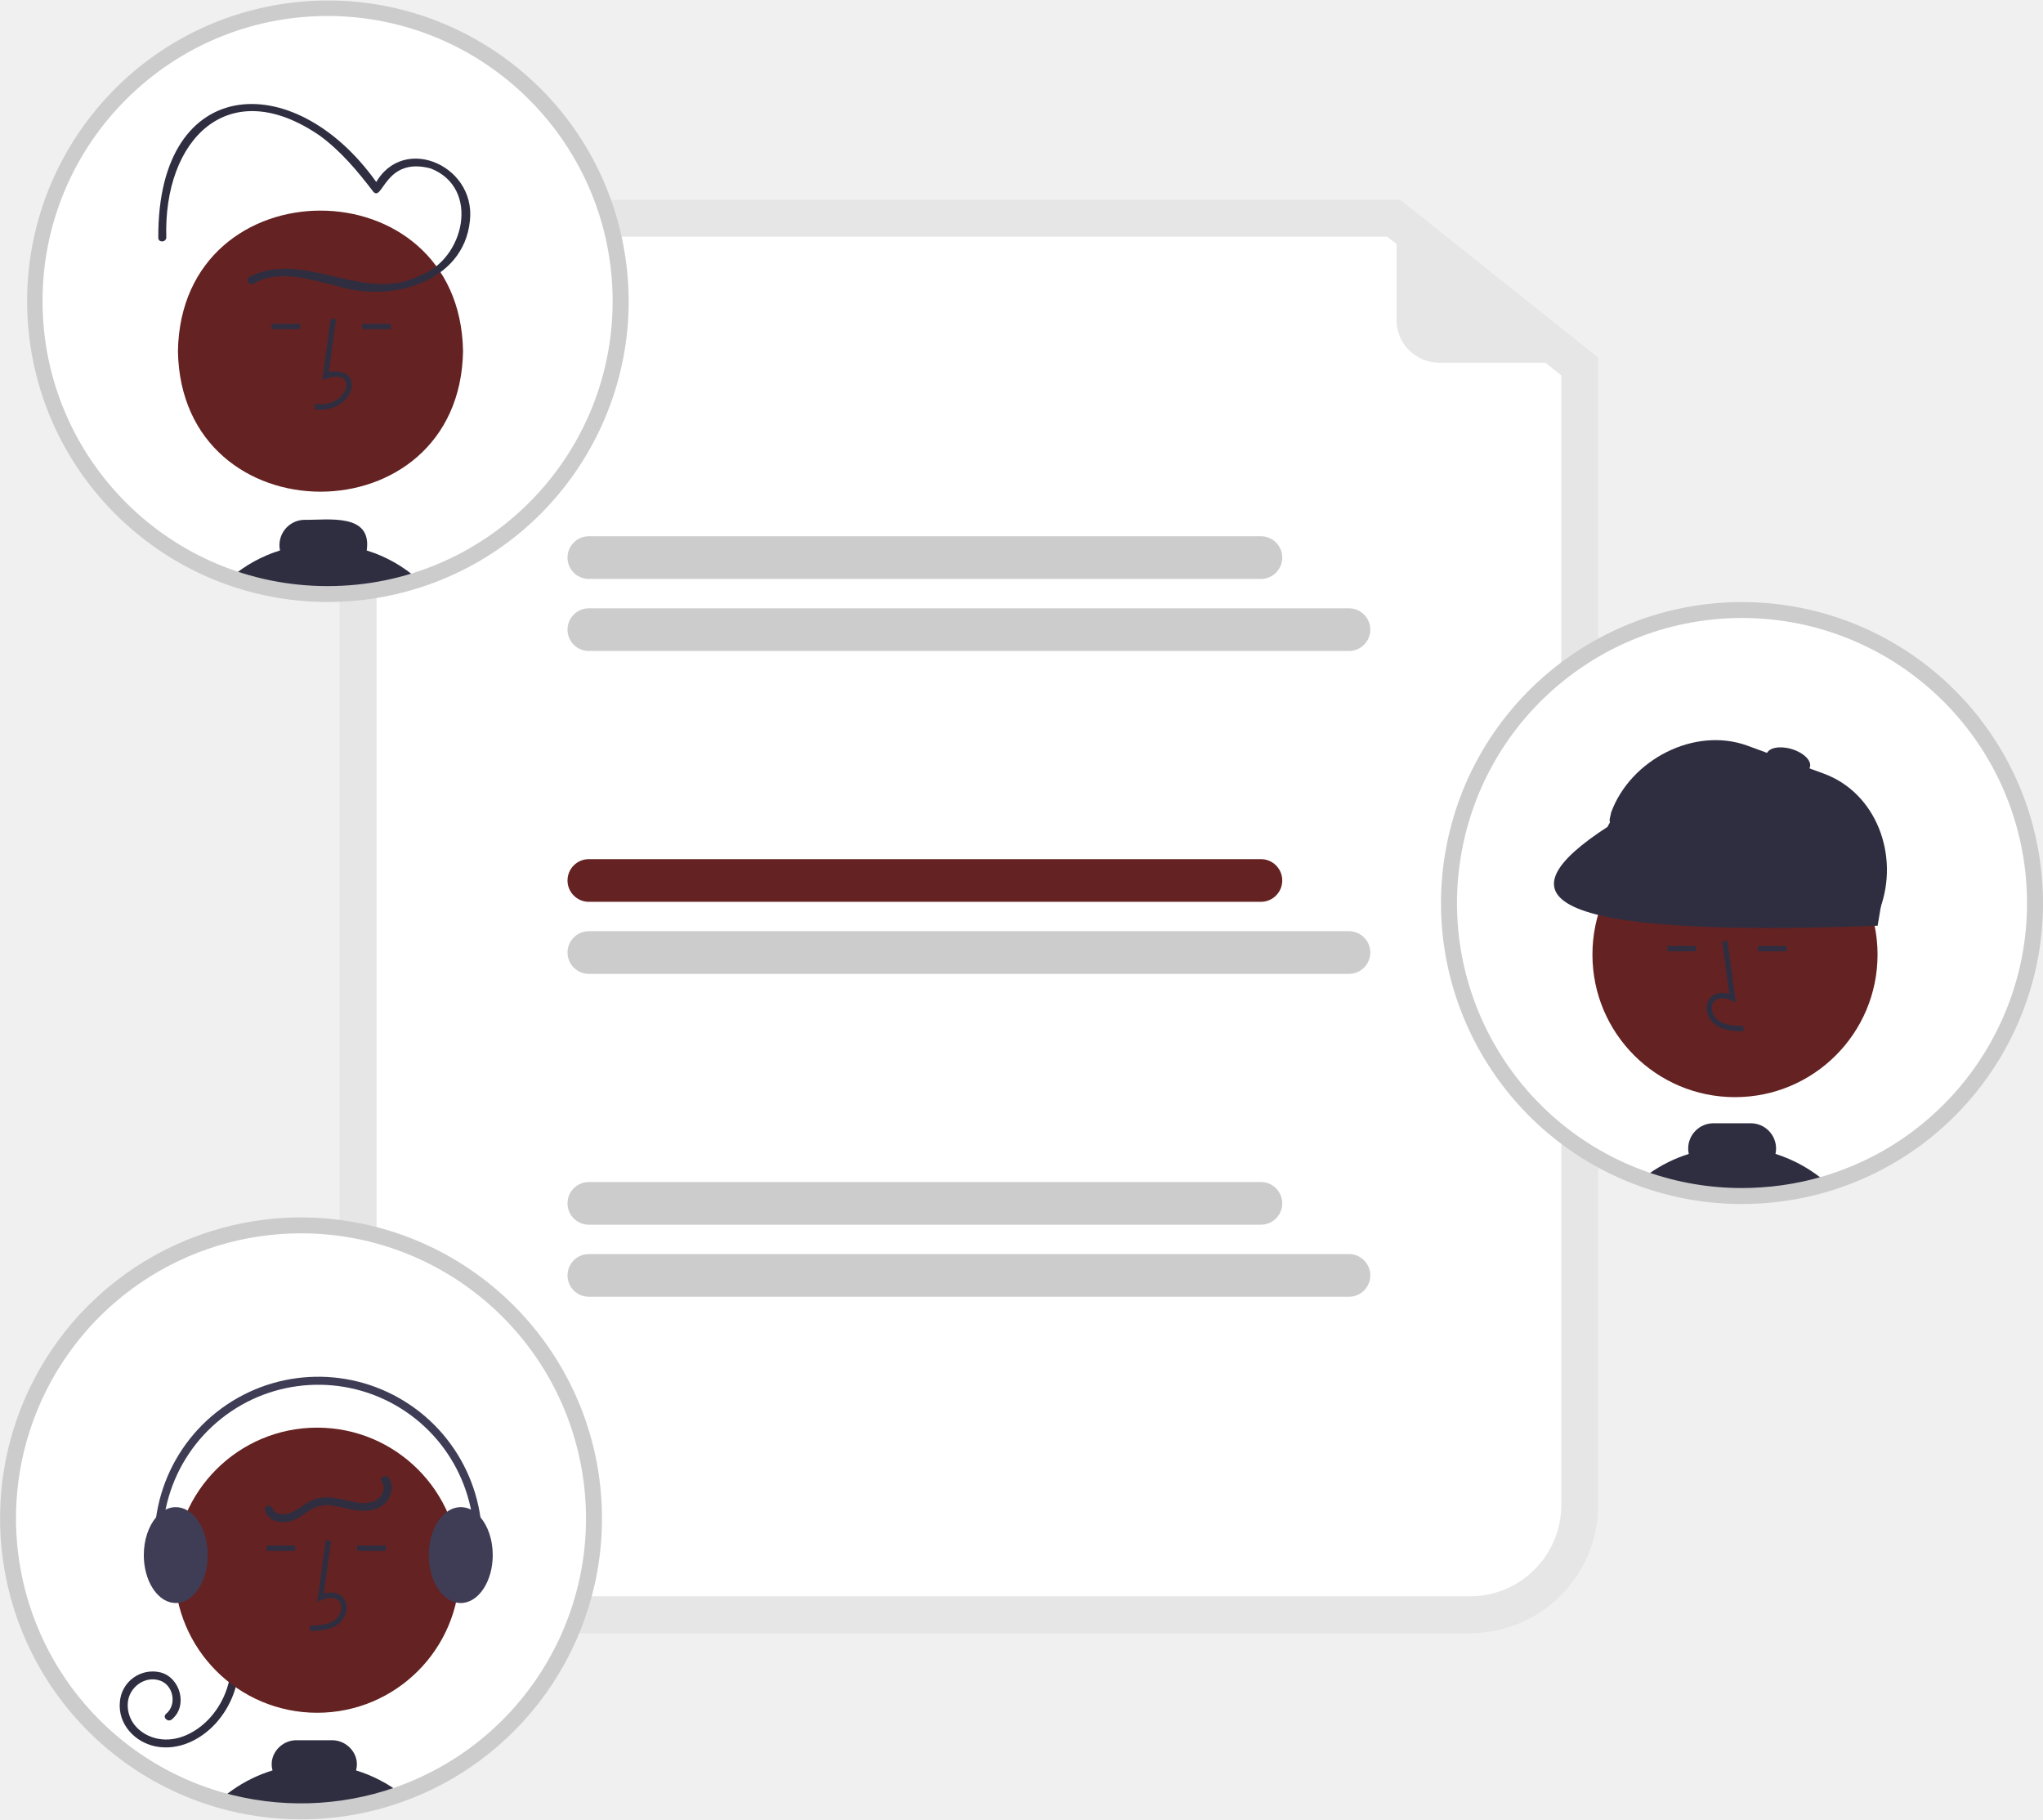
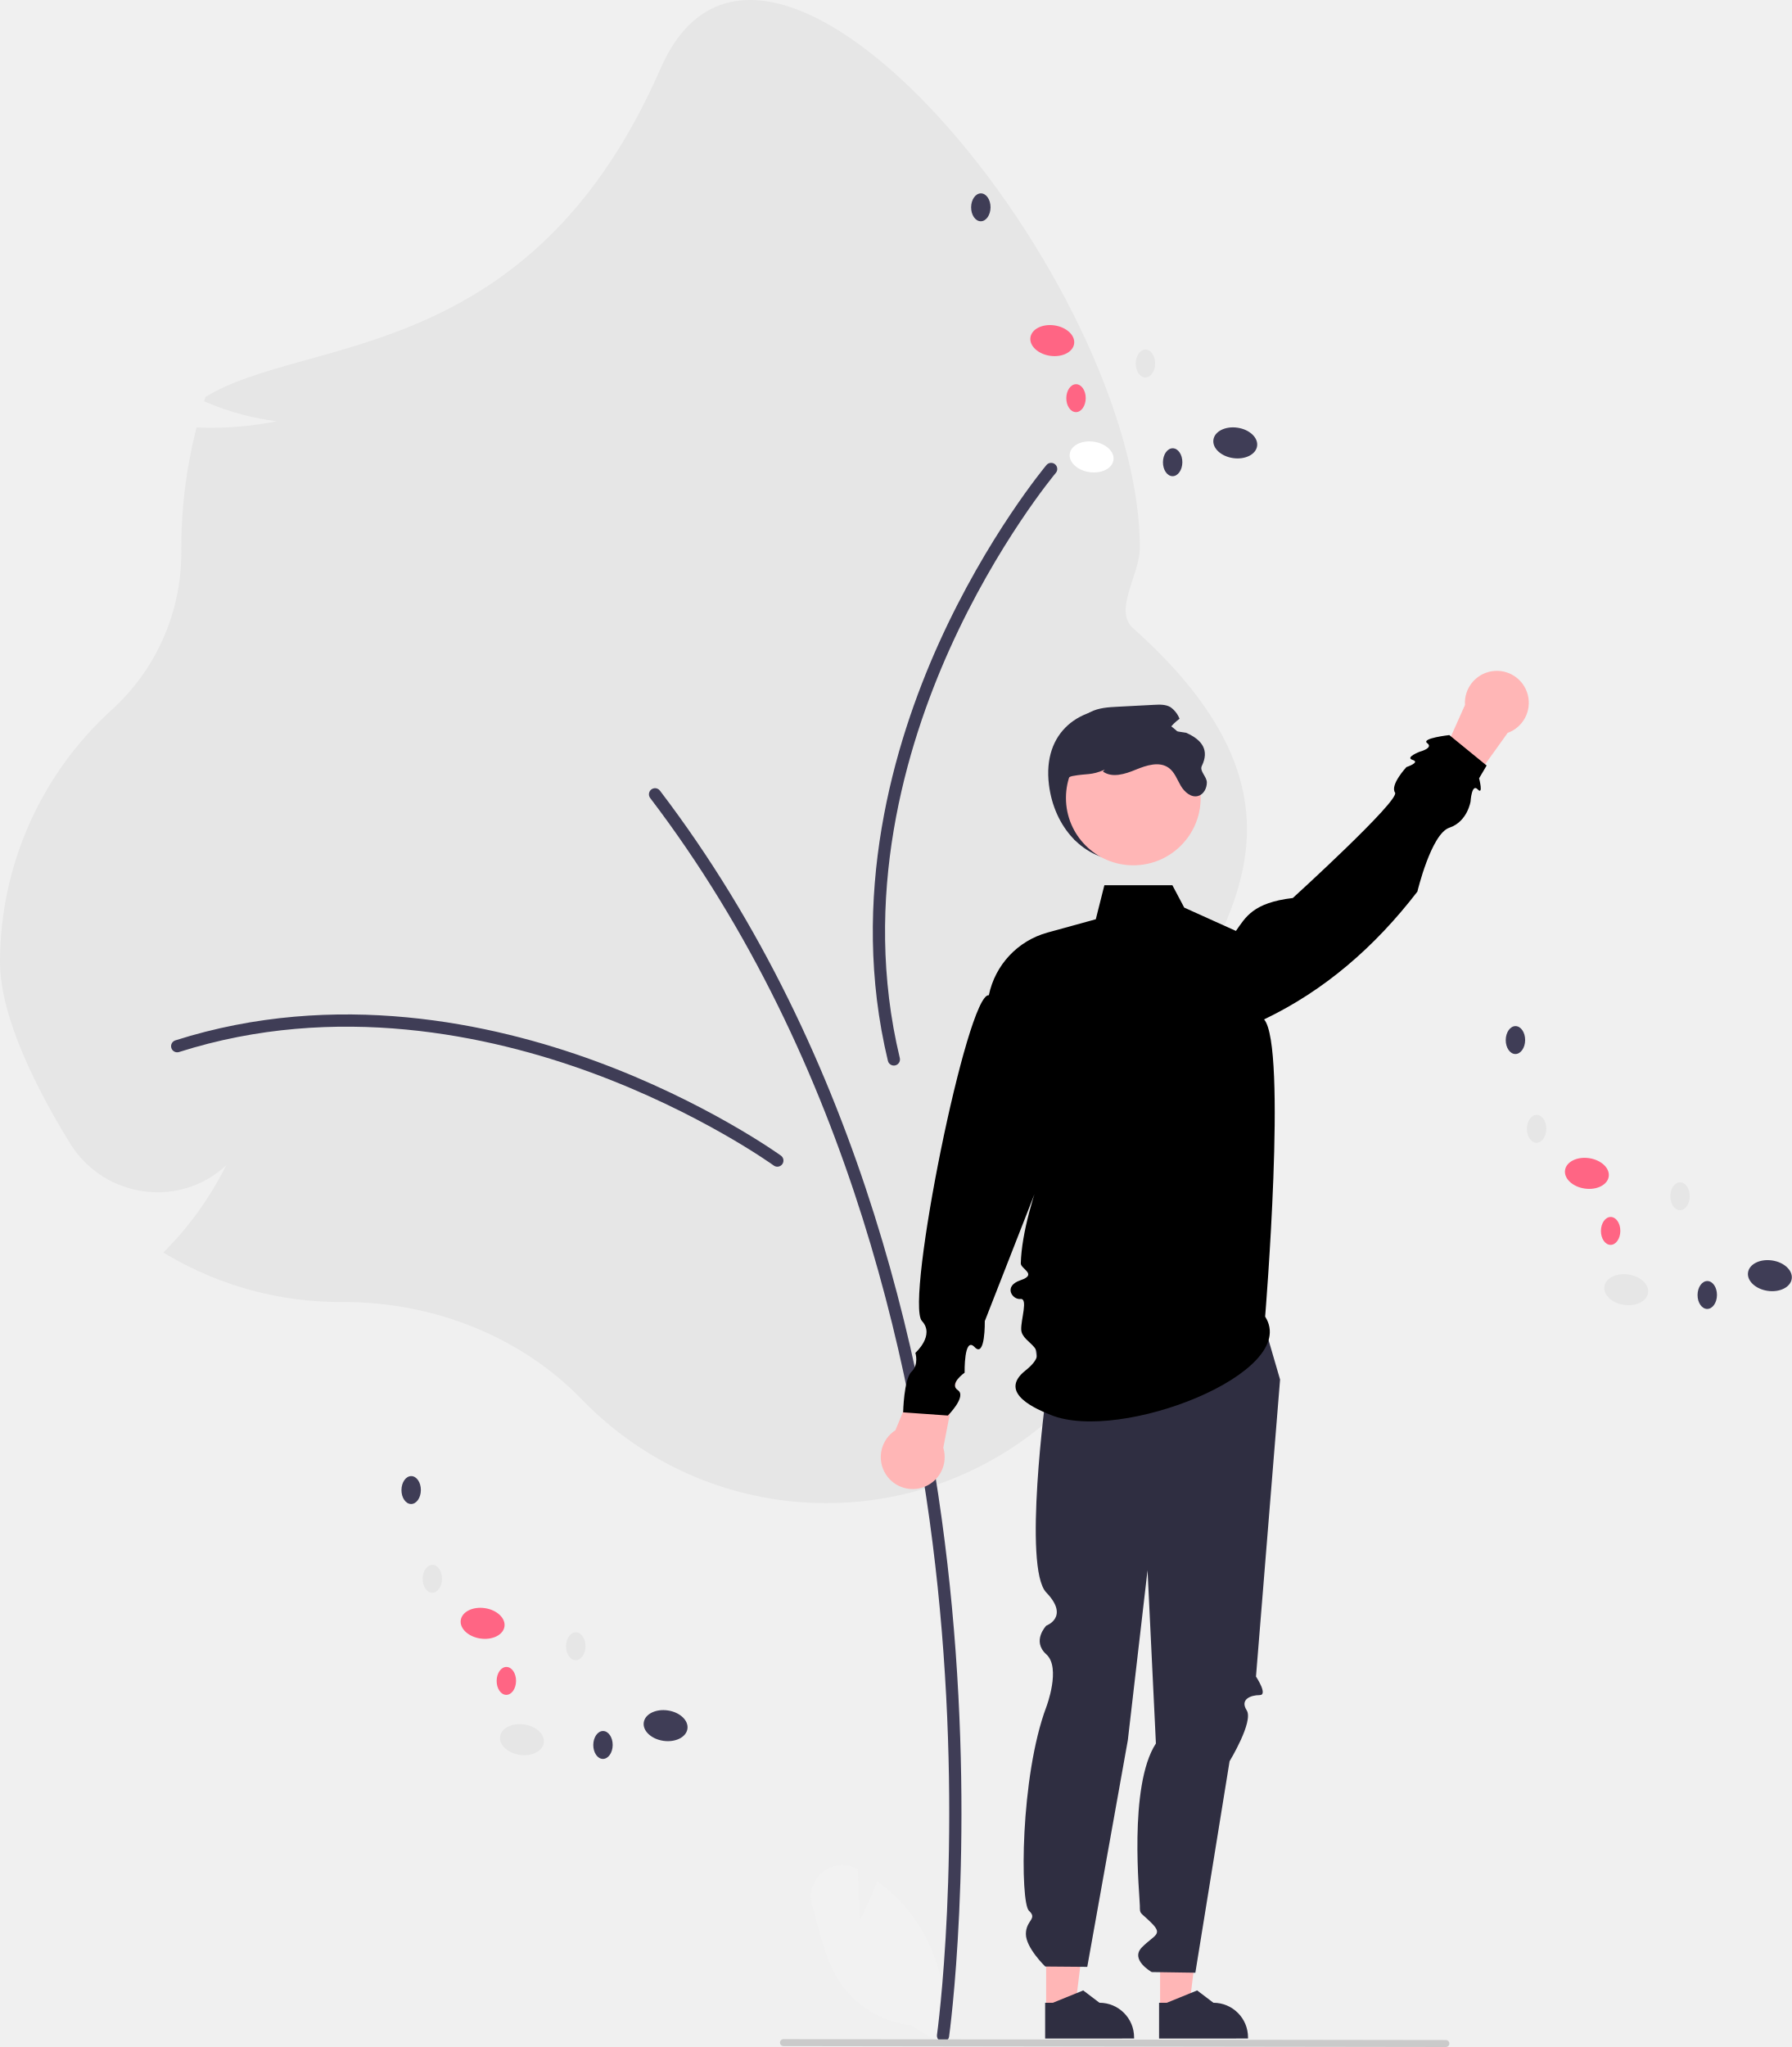
- <svg xmlns="http://www.w3.org/2000/svg" data-name="Layer 1" width="767" height="683" viewBox="0 0 767 683">
-   <path d="M768.383,721.626H392.132A48.18,48.18,0,0,1,344.007,673.501V231.625A48.18,48.18,0,0,1,392.132,183.5h350.04l74.336,59.251V673.501A48.18,48.18,0,0,1,768.383,721.626Z" transform="translate(-216.5 -108.5)" fill="#e6e6e6" />
-   <path d="M392.132,197.354a34.31,34.31,0,0,0-34.271,34.271V673.501a34.31,34.31,0,0,0,34.271,34.271H768.383a34.31,34.31,0,0,0,34.271-34.271V249.425l-65.328-52.071Z" transform="translate(-216.5 -108.5)" fill="#fff" />
-   <path d="M689.879,325.84H437.577a8.014,8.014,0,1,1,0-16.028H689.879a8.014,8.014,0,0,1,0,16.028Z" transform="translate(-216.5 -108.5)" fill="#ccc" />
-   <path d="M722.937,352.887H437.577a8.014,8.014,0,1,1,0-16.028H722.937a8.014,8.014,0,1,1,0,16.028Z" transform="translate(-216.5 -108.5)" fill="#ccc" />
-   <path d="M689.879,447.053H437.577a8.014,8.014,0,1,1,0-16.028H689.879a8.014,8.014,0,0,1,0,16.028Z" transform="translate(-216.5 -108.5)" fill="#642222" />
-   <path d="M722.937,474.101H437.577a8.014,8.014,0,1,1,0-16.028H722.937a8.014,8.014,0,1,1,0,16.028Z" transform="translate(-216.5 -108.5)" fill="#ccc" />
-   <path d="M689.879,568.267H437.577a8.014,8.014,0,1,1,0-16.028H689.879a8.014,8.014,0,0,1,0,16.028Z" transform="translate(-216.5 -108.5)" fill="#ccc" />
-   <path d="M722.937,595.314H437.577a8.014,8.014,0,1,1,0-16.028H722.937a8.014,8.014,0,1,1,0,16.028Z" transform="translate(-216.5 -108.5)" fill="#ccc" />
-   <path d="M815.061,244.657H756.831a16.028,16.028,0,0,1-16.028-16.028V185.621a1.002,1.002,0,0,1,1.624-.785l73.256,58.034A1.002,1.002,0,0,1,815.061,244.657Z" transform="translate(-216.5 -108.5)" fill="#e6e6e6" />
-   <path d="M449.5,221.5a110,110,0,1,1-110-110A110.035,110.035,0,0,1,449.5,221.5Z" transform="translate(-216.5 -108.5)" fill="#fff" />
-   <path d="M390.34,240.322c-1.201,70.351-105.847,70.34-107.038-.002C284.503,169.971,389.149,169.982,390.34,240.322Z" transform="translate(-216.5 -108.5)" fill="#642222" />
-   <path d="M334.696,262.158l-.056-2c13.784,1.84,16.753-15.243,2.852-8.856l3.173-23.19,1.981.271-2.699,19.727C354.585,245.93,349.171,264.157,334.696,262.158Z" transform="translate(-216.5 -108.5)" fill="#2f2e41" />
-   <rect x="135.946" y="121.584" width="10.771" height="2" fill="#2f2e41" />
-   <rect x="101.946" y="121.584" width="10.771" height="2" fill="#2f2e41" />
-   <path d="M354.17,315.15c2.1-14.17-14.49-11.37-23.27-11.51a9.518,9.518,0,0,0-9.28,11.5,52.038,52.038,0,0,0-18.49,10.2,110.476,110.476,0,0,0,70.43.78A51.771,51.771,0,0,0,354.17,315.15Z" transform="translate(-216.5 -108.5)" fill="#2f2e41" />
-   <path d="M311.659,215.009c9.918-5.732,21.946-1.335,32.192,1.07,19.438,5.975,46.697-1.507,49.061-24.662,2.46-21.535-26.999-33.537-36.415-12.104l2.742-.358c-30.537-45.382-83.655-43.661-83.305,18.731-.113,1.927,2.887,1.921,2.999-.001-1.124-36.767,23.209-61.9,57.605-38.272,7.872,5.743,14.241,13.35,20.11,21.056,3.582,4.014,4.361-13.274,21.506-8.746,18.869,7.31,12.712,34.328-4.153,40.26-20.838,10.646-43.407-9.995-63.855.435a1.502,1.502,0,0,0,1.514,2.592Z" transform="translate(-216.5 -108.5)" fill="#2f2e41" />
-   <path d="M339.5,334.5a112.905,112.905,0,1,1,34.988-5.527A112.727,112.727,0,0,1,339.5,334.5Zm0-220a107.015,107.015,0,1,0,107,107A107.121,107.121,0,0,0,339.5,114.5Z" transform="translate(-216.5 -108.5)" fill="#ccc" />
-   <path d="M980.5,447.5a110.035,110.035,0,0,1-75.94,104.62c-.66.21-1.32.42-1.99.62-2.86.88-5.76,1.63-8.71,2.27a108.133,108.133,0,0,1-16.21,2.25q-3.554.24-7.15.24a109.808,109.808,0,0,1-36.37-6.16c-.34-.12-.68-.24-1.01-.36A110.011,110.011,0,1,1,980.5,447.5Z" transform="translate(-216.5 -108.5)" fill="#fff" />
-   <circle cx="651.365" cy="358.36" r="53.519" fill="#642222" />
-   <path d="M870.989,495.696l.056-2c-3.721-.104-7.001-.337-9.466-2.138a6.148,6.148,0,0,1-2.381-4.528,3.514,3.514,0,0,1,1.153-2.895c1.636-1.382,4.269-.935,6.188-.055l1.655.759-3.173-23.19-1.981.271,2.699,19.727c-2.607-.767-5.023-.437-6.678.961a5.471,5.471,0,0,0-1.86,4.492,8.133,8.133,0,0,0,3.2,6.073C863.566,495.488,867.682,495.603,870.989,495.696Z" transform="translate(-216.5 -108.5)" fill="#2f2e41" />
-   <rect x="625.968" y="355.122" width="10.771" height="2" fill="#2f2e41" />
-   <rect x="659.968" y="355.122" width="10.771" height="2" fill="#2f2e41" />
-   <path d="M883.07,541.68a9.789,9.789,0,0,0,.22-2,9.515,9.515,0,0,0-9.5-9.5h-14a9.508,9.508,0,0,0-9.5,9.5,9.239,9.239,0,0,0,.22,2.01,53.738,53.738,0,0,0-14.81,7.33c-.88.61-1.75,1.27-2.58,1.96.33.12.67.24,1.01.36A109.808,109.808,0,0,0,870.5,557.5q3.6,0,7.15-.24a108.133,108.133,0,0,0,16.21-2.25c2.95-.64,5.85-1.39,8.71-2.27A54.198,54.198,0,0,0,883.07,541.68Z" transform="translate(-216.5 -108.5)" fill="#2f2e41" />
-   <path d="M881.27,555.99a7.359,7.359,0,0,0-3.62,1.27,108.133,108.133,0,0,0,16.21-2.25Z" transform="translate(-216.5 -108.5)" fill="#2f2e41" />
-   <path d="M916.403,454.147,823.429,420.134a4,4,0,0,1-2.382-5.131l.315-1.487c7.261-19.848,31.328-32.34,51.176-25.079L901.148,398.904c19.848,7.261,28.475,30.764,21.214,50.612l-.828,2.248A4,4,0,0,1,916.403,454.147Z" transform="translate(-216.5 -108.5)" fill="#2f2e41" />
-   <path d="M921.411,456.034c-129.587,4.782-140.911-11.501-101.426-37.105l8.376-15.413,96,35Z" transform="translate(-216.5 -108.5)" fill="#2f2e41" />
-   <ellipse cx="887.862" cy="394.016" rx="4.5" ry="8.5" transform="translate(38.43569 1022.369) rotate(-73.26954)" fill="#2f2e41" />
-   <path d="M870.5,560.5a112.727,112.727,0,0,1-37.362-6.329l-1.044-.372a113,113,0,1,1,73.393,1.174c-.711.226-1.38.438-2.059.642-2.84.874-5.854,1.659-8.933,2.327a111.369,111.369,0,0,1-16.661,2.312C875.427,560.417,872.953,560.5,870.5,560.5Zm0-220a107.015,107.015,0,0,0-36.361,207.658l.991.353A106.714,106.714,0,0,0,870.5,554.5c2.319,0,4.656-.079,6.948-.233a105.486,105.486,0,0,0,15.778-2.189c2.912-.631,5.76-1.374,8.462-2.205.669-.2,1.304-.402,1.94-.605A107.015,107.015,0,0,0,870.5,340.5Z" transform="translate(-216.5 -108.5)" fill="#ccc" />
-   <path d="M219.5,678.5a109.667,109.667,0,0,0,32.34,77.91c.86.85,1.74,1.7,2.63,2.53a109.848,109.848,0,0,0,17.46,13.31c1.2.74,2.4,1.45,3.63,2.14a109.379,109.379,0,0,0,19.88,8.73c1.19.39,2.4.76,3.61,1.1A110.454,110.454,0,0,0,365.87,782.34c.42-.15.84-.3,1.25-.45A110.01,110.01,0,1,0,219.5,678.5Z" transform="translate(-216.5 -108.5)" fill="#fff" />
-   <path d="M306.27,732.416a34.087,34.087,0,0,1-8.804,23.076c-5.656,6.207-14.076,10.324-22.573,8.62-7.824-1.568-14.182-8.407-13.389-16.679a12.356,12.356,0,0,1,15.267-11.095c7.433,1.929,10.394,12.641,4.201,17.669-1.486,1.207-3.621-.904-2.121-2.121,4.094-3.324,2.829-10.595-2.112-12.419-5.754-2.123-11.85,2.443-12.264,8.326-.491,6.974,4.852,12.226,11.404,13.463,7.088,1.338,14.115-2.29,18.918-7.297a30.955,30.955,0,0,0,8.474-21.542,1.501,1.501,0,0,1,3,0Z" transform="translate(-216.5 -108.5)" fill="#2f2e41" />
-   <circle cx="119.064" cy="589.468" r="53.519" fill="#642222" />
-   <path d="M332.826,720.804l-.056-2c3.721-.104,7.001-.337,9.466-2.138a6.148,6.148,0,0,0,2.381-4.528,3.514,3.514,0,0,0-1.153-2.895c-1.636-1.382-4.269-.935-6.188-.055l-1.655.759,3.173-23.19,1.981.271-2.699,19.727c2.607-.767,5.023-.437,6.678.961a5.471,5.471,0,0,1,1.86,4.492,8.133,8.133,0,0,1-3.2,6.073C340.249,720.596,336.133,720.711,332.826,720.804Z" transform="translate(-216.5 -108.5)" fill="#2f2e41" />
-   <rect x="134.076" y="580.229" width="10.771" height="2" fill="#2f2e41" />
-   <rect x="100.076" y="580.229" width="10.771" height="2" fill="#2f2e41" />
-   <path d="M299.05,784.22A110.454,110.454,0,0,0,365.87,782.34c.42-.15.84-.3,1.25-.45a53.272,53.272,0,0,0-16.95-8.76,8.528,8.528,0,0,0-.02-4.7A9.459,9.459,0,0,0,341,761.79H327.96a9.426,9.426,0,0,0-9.13,6.63,8.563,8.563,0,0,0-.02,4.71,53.327,53.327,0,0,0-15.12,7.41q-1.395.975-2.7,2.04C300.33,783.11,299.68,783.66,299.05,784.22Z" transform="translate(-216.5 -108.5)" fill="#2f2e41" />
-   <path d="M377.49,692.29c0,9.02,4.44,16.5,10.21,17.8a8.254,8.254,0,0,0,1.79.2c6.61,0,12-8.07,12-18,0-5.76-1.81-10.89-4.62-14.18a11.579,11.579,0,0,0-3.53-2.87,8.367,8.367,0,0,0-3.85-.95,8.774,8.774,0,0,0-5.11,1.72C380.31,678.89,377.49,685.1,377.49,692.29Z" transform="translate(-216.5 -108.5)" fill="#3f3d56" />
-   <path d="M270.49,692.29c0,7.76,3.28,14.38,7.88,16.91a8.54,8.54,0,0,0,4.12,1.09,7.73,7.73,0,0,0,.96-.06c6.16-.73,11.04-8.49,11.04-17.94,0-7.57-3.13-14.06-7.55-16.71a8.575,8.575,0,0,0-4.45-1.29,8.367,8.367,0,0,0-3.85.95,11.644,11.644,0,0,0-3.54,2.88C272.3,681.41,270.49,686.54,270.49,692.29Z" transform="translate(-216.5 -108.5)" fill="#3f3d56" />
-   <path d="M279.119,707.474a1.501,1.501,0,0,0,1.422-1.98,58.499,58.499,0,1,1,112.687-6.575,1.5,1.5,0,0,0,2.936.619,61.501,61.501,0,1,0-118.466,6.915A1.501,1.501,0,0,0,279.119,707.474Z" transform="translate(-216.5 -108.5)" fill="#3f3d56" />
-   <path d="M362.449,663.292c2.119,2.893,1.074,6.791-1.158,9.285-2.905,3.245-7.539,3.45-11.562,2.848-4.514-.676-9.303-2.791-13.873-1.366-3.895,1.215-6.674,4.748-10.721,5.635-3.589.787-7.881-.255-9.139-4.08-.605-1.838,2.291-2.626,2.893-.798.814,2.475,4.329,2.425,6.341,1.74,3.227-1.099,5.714-3.771,8.885-5.048,3.739-1.505,7.796-.825,11.603.032,3.588.808,7.718,2.006,11.293.497,2.645-1.117,4.75-4.635,2.847-7.232-1.142-1.559,1.46-3.057,2.59-1.514Z" transform="translate(-216.5 -108.5)" fill="#2f2e41" />
-   <path d="M329.5,791.5a112.792,112.792,0,0,1-31.282-4.398c-1.195-.335-2.451-.718-3.712-1.131a112.697,112.697,0,0,1-20.418-8.967c-1.218-.683-2.44-1.404-3.733-2.201a113.095,113.095,0,0,1-17.934-13.672c-.909-.848-1.809-1.718-2.689-2.587a112.991,112.991,0,1,1,118.414,26.165c-.413.151-.84.303-1.267.456A112.739,112.739,0,0,1,329.5,791.5Zm0-220a107.005,107.005,0,0,0-75.542,182.786c.83.82,1.689,1.65,2.558,2.461a107.108,107.108,0,0,0,16.985,12.948c1.225.755,2.377,1.434,3.526,2.079a106.658,106.658,0,0,0,19.339,8.493c1.188.389,2.361.747,3.494,1.065a107.453,107.453,0,0,0,65.017-1.823l1.212-.437A107.014,107.014,0,0,0,329.5,571.5Z" transform="translate(-216.5 -108.5)" fill="#ccc" />
+ <svg xmlns="http://www.w3.org/2000/svg" data-name="Layer 1" width="613.353" height="700.561" viewBox="0 0 613.353 700.561">
+   <path d="M587.667,756.931l-.782-17.576q-.122-.065-.244-.129c-8.376-4.395-17.976,3.561-15.3,12.634,2.517,8.537,4.208,17.74,8.816,25.212a34.144,34.144,0,0,0,25.038,15.779l10.642,6.516a57.215,57.215,0,0,0-12.06-46.364,55.267,55.267,0,0,0-10.157-9.438C591.072,750.285,587.667,756.931,587.667,756.931Z" transform="translate(-293.3236 -99.71938)" fill="#f2f2f2" />
+   <path d="M492.391,578.564c-20.488-21.129-50.178-33.247-81.457-33.247l-1.207.003a116.315,116.315,0,0,1-58.635-15.835l-1.852-1.079,1.492-1.537a113.373,113.373,0,0,0,19.993-28.306,34.282,34.282,0,0,1-27.668,8.938,35.104,35.104,0,0,1-25.77-16.506c-10.932-17.738-23.964-42.907-23.964-62.08a116.669,116.669,0,0,1,38.063-86.091,72.651,72.651,0,0,0,24-54.171l-.006-1.453a164.774,164.774,0,0,1,4.891-39.873l.33-1.317,1.355.047a111.391,111.391,0,0,0,26.047-2.182,87.918,87.918,0,0,1-23.36-6.213l-1.458-.59.495-1.494C397.782,214.464,474.758,225.398,519.437,123.175,555.666,40.285,683.493,196.755,683.493,287.199c0,9.229-9.133,21.424-2.296,27.524,73.91,65.938,22.913,108.28,6.835,150.885-3.815,10.109,4.457,21.206,4.457,32.142,0,1.856-.047,3.771-.141,5.693l-.142,2.955-2.464-1.64a81.626,81.626,0,0,1-13.48-11.056,71.135,71.135,0,0,1-2.256,61.412c-7.746,14.619-15.239,25.085-22.272,31.105a116.29,116.29,0,0,1-159.343-7.656Z" transform="translate(-293.3236 -99.71938)" fill="#e6e6e6" />
+   <path d="M616.132,798.499a2.093,2.093,0,0,0,2.07-1.798c.089-.625,8.8-63.454.977-146.956-7.225-77.116-30.429-188.191-99.939-279.415a2.094,2.094,0,1,0-3.33,2.538c68.91,90.436,91.926,200.696,99.101,277.267,7.778,83.016-.865,145.355-.953,145.975a2.095,2.095,0,0,0,2.075,2.389Z" transform="translate(-293.3236 -99.71938)" fill="#3f3d56" />
+   <path d="M559.407,499.005a2.093,2.093,0,0,0,1.232-3.787c-.252-.183-25.681-18.506-63.697-32.425-35.143-12.866-88.582-24.53-143.597-7.02a2.093,2.093,0,1,0,1.27,3.989c53.888-17.15,106.359-5.679,140.888,6.963,37.473,13.72,62.427,31.7,62.675,31.88A2.085,2.085,0,0,0,559.407,499.005Z" transform="translate(-293.3236 -99.71938)" fill="#3f3d56" />
+   <path d="M655.22,260.373a2.093,2.093,0,0,0-3.688-1.502c-.201.238-20.307,24.282-36.928,61.196-15.363,34.125-30.845,86.585-17.343,142.719a2.093,2.093,0,1,0,4.07-.979c-13.224-54.983,1.996-106.491,17.091-140.021,16.383-36.388,36.113-59.982,36.311-60.216A2.085,2.085,0,0,0,655.22,260.373Z" transform="translate(-293.3236 -99.71938)" fill="#3f3d56" />
+   <path d="M652.386,368.317c1.766,14.25,11.641,26,26,26a26,26,0,0,0,26-26c0-14.359-11.702-24.672-26-26C663.216,340.908,650.119,350.021,652.386,368.317Z" transform="translate(-293.3236 -99.71938)" fill="#2f2e41" />
+   <polygon points="397.105 687.328 407.006 687.327 411.716 649.137 397.103 649.138 397.105 687.328" fill="#ffb6b6" />
+   <path d="M690.081,797.376l30.447-.001v-.385A11.851,11.851,0,0,0,708.677,785.139H708.676l-5.562-4.219-10.377,4.22-2.658 0Z" transform="translate(-293.3236 -99.71938)" fill="#2f2e41" />
+   <polygon points="358.105 687.328 368.006 687.327 372.716 649.137 358.103 649.138 358.105 687.328" fill="#ffb6b6" />
+   <path d="M651.081,797.376l30.447-.001v-.385A11.851,11.851,0,0,0,669.677,785.139H669.676l-5.562-4.219-10.377,4.22-2.658 0Z" transform="translate(-293.3236 -99.71938)" fill="#2f2e41" />
+   <path d="M724.501,547.856l7,24L723.254,673.501s4.246,6.355,1.246,6.355-6.847,1.409-4.423,5.205-5.86,17.421-5.86,17.421l-11.717,72.374-14.929-.22s-7.59-4.228-3.33-8.504,7.26-4.276,3.26-8.276-4-2.795-4-5.898-4.008-41.016,5.496-55.559l-2.864-59.295-6.745,58.161-13.888,77.591-14.382-.118s-6.643-6.403-6.63-11.142,4.104-5.133,1.058-7.936-3.046-45.866,5.954-69.803c0,0,5.091-13.374-.012-17.957s-.006-9.827-.006-9.827,8.082-2.921-.007-11.339-.044-67.949-.044-67.949-8.843-24.031.113-33.48S724.501,547.856,724.501,547.856Z" transform="translate(-293.3236 -99.71938)" fill="#2f2e41" />
+   <path d="M599.826,589.206l12.489-30.182,9.84,5.467-5.943,30.703a10.935,10.935,0,1,1-16.387-5.987Z" transform="translate(-293.3236 -99.71938)" fill="#ffb6b6" />
+   <path d="M809.4,350.535l-19.003,26.568-8.345-7.554,12.745-28.558A10.935,10.935,0,1,1,809.4,350.535Z" transform="translate(-293.3236 -99.71938)" fill="#ffb6b6" />
+   <path d="M726.386,550.317c12.326,19.118-49.631,43.381-73.404,33.64-4.163-1.706-18.482-7.339-8.694-15.15s-1.135-8.91-1.393-13.994c-.173-3.399,2.459-10.856-.287-10.536s-5.96-4.381.021-6.404.064-3.868.117-5.788c.572-20.955,16.65-54.287,16.65-54.287l-28.971,74.057s.214,12.812-3.48,8.897-3.426,8.757-3.426,8.757-5.494,3.834-2.335,5.968-3.401,8.694-3.401,8.694l-15.307-1.093s.24-11.371,2.853-13.885,1.33-6.471,1.33-6.471,6.805-6.023,2.243-10.914c-5.867-6.29,15.524-112.53,22.906-111.478a28.12,28.12,0,0,1,20.08-21.452l16.532-4.552,2.936-11.647h23.279l4.055,7.653,17.698,7.987c3.334-4.704,5.825-9.66,19.475-11.267,0,0,36.783-33.467,34.987-36.08s3.906-8.731,3.906-8.731,4.87-1.594,2.122-2.445,2.446-2.818,2.446-2.818,4.81-1.264,2.542-2.928,7.571-2.758,7.571-2.758l12.767,10.417-2.58,4.375s1.573,5.958-.48,3.783-2.44,4.137-2.44,4.137-1.049,6.912-7.267,8.994S778.502,404.863,778.502,404.863c-14.665,19.067-31.971,33.941-52.48,43.733C734.015,457.771,726.386,550.317,726.386,550.317Z" transform="translate(-293.3236 -99.71938)" fill="#000000" />
+   <circle cx="387.937" cy="273.086" r="23.056" fill="#ffb6b6" />
+   <path d="M657.386,375.317c.73,5.01,5,12,4,12s-8.11-20.653-1-22c5.157-.977,6.31-.12,11.13-2.21l-.68.64c3.19,2.32,7.63.89,11.27-.62,3.65-1.5,8.08-2.93,11.28-.62,2.01,1.45,2.86,3.97,4.11,6.11,1.25,2.15,3.56,4.18,5.94,3.52,1.91-.53,3.01-2.67,3-4.65s-2.588-3.864-1.72-5.64c2.573-5.264.259-8.853-5.35-11.33q-3.06-.465-6.12-.95a17.358,17.358,0,0,1,3.84-3.86,8.774,8.774,0,0,0-3.1-3.97c-1.63-.97-3.65-.9-5.54-.8q-6.33.33-12.65.66c-3.12.16-6.35.35-9.14,1.78-3.48,1.79-5.76,5.28-7.42,8.83C655.516,360.187,656.106,366.607,657.386,375.317Z" transform="translate(-293.3236 -99.71938)" fill="#2f2e41" />
+   <path d="M561.476,799.973l226.75.307a1.191,1.191,0,1,0,0-2.381l-226.75-.307a1.191,1.191,0,0,0,0,2.381Z" transform="translate(-293.3236 -99.71938)" fill="#cacaca" />
+   <ellipse cx="471.988" cy="695.094" rx="5.257" ry="7.557" transform="translate(-577.1442 962.365) rotate(-81.72174)" fill="#e6e6e6" />
+   <ellipse cx="521.16" cy="690.296" rx="5.257" ry="7.557" transform="translate(-530.3043 1006.917) rotate(-81.72174)" fill="#3f3d56" />
+   <ellipse cx="458.524" cy="655.286" rx="5.257" ry="7.557" transform="translate(-549.2768 914.9641) rotate(-81.72174)" fill="#ff6584" />
+   <ellipse cx="441.313" cy="640.043" rx="4.776" ry="3.322" transform="translate(-495.3721 976.7843) rotate(-89.56675)" fill="#e6e6e6" />
+   <ellipse cx="434.067" cy="609.671" rx="4.776" ry="3.322" transform="translate(-472.1923 939.3968) rotate(-89.56675)" fill="#3f3d56" />
+   <ellipse cx="490.412" cy="663.123" rx="4.776" ry="3.322" transform="translate(-469.7236 1048.788) rotate(-89.56675)" fill="#e6e6e6" />
+   <ellipse cx="466.651" cy="674.987" rx="4.776" ry="3.322" transform="translate(-505.1694 1036.801) rotate(-89.56675)" fill="#ff6584" />
+   <ellipse cx="499.728" cy="696.915" rx="4.776" ry="3.322" transform="translate(-494.2694 1091.639) rotate(-89.56675)" fill="#3f3d56" />
+   <ellipse cx="849.988" cy="541.094" rx="5.257" ry="7.557" transform="translate(-101.1735 1204.599) rotate(-81.72174)" fill="#e6e6e6" />
+   <ellipse cx="899.16" cy="536.296" rx="5.257" ry="7.557" transform="translate(-54.33364 1249.151) rotate(-81.72174)" fill="#3f3d56" />
+   <ellipse cx="836.524" cy="501.286" rx="5.257" ry="7.557" transform="matrix(0.14398, -0.98958, 0.98958, 0.14398, -73.30606, 1157.199)" fill="#ff6584" />
+   <ellipse cx="819.313" cy="486.043" rx="4.776" ry="3.322" transform="translate(33.76519 1201.938) rotate(-89.56675)" fill="#e6e6e6" />
+   <ellipse cx="812.067" cy="455.671" rx="4.776" ry="3.322" transform="translate(56.94499 1164.55) rotate(-89.56675)" fill="#3f3d56" />
+   <ellipse cx="868.412" cy="509.123" rx="4.776" ry="3.322" transform="translate(59.41371 1273.942) rotate(-89.56675)" fill="#e6e6e6" />
+   <ellipse cx="844.651" cy="520.987" rx="4.776" ry="3.322" transform="translate(23.96793 1261.955) rotate(-89.56675)" fill="#ff6584" />
+   <ellipse cx="877.728" cy="542.915" rx="4.776" ry="3.322" transform="translate(34.86796 1316.793) rotate(-89.56675)" fill="#3f3d56" />
+   <ellipse cx="666.988" cy="256.094" rx="5.257" ry="7.557" transform="translate(24.20544 779.5407) rotate(-81.72174)" fill="#fff" />
+   <ellipse cx="716.16" cy="251.296" rx="5.257" ry="7.557" transform="translate(71.04527 824.0926) rotate(-81.72174)" fill="#3f3d56" />
+   <ellipse cx="653.524" cy="216.286" rx="5.257" ry="7.557" transform="translate(52.07285 732.1398) rotate(-81.72174)" fill="#ff6584" />
+   <ellipse cx="636.313" cy="201.043" rx="4.776" ry="3.322" transform="translate(137.1408 736.0982) rotate(-89.56675)" fill="#e6e6e6" />
+   <ellipse cx="629.067" cy="170.671" rx="4.776" ry="3.322" transform="translate(160.3206 698.7107) rotate(-89.56675)" fill="#3f3d56" />
+   <ellipse cx="685.412" cy="224.123" rx="4.776" ry="3.322" transform="translate(162.7893 808.102) rotate(-89.56675)" fill="#e6e6e6" />
+   <ellipse cx="661.651" cy="235.987" rx="4.776" ry="3.322" transform="translate(127.3435 796.1152) rotate(-89.56675)" fill="#ff6584" />
+   <ellipse cx="694.728" cy="257.915" rx="4.776" ry="3.322" transform="translate(138.2436 850.9534) rotate(-89.56675)" fill="#3f3d56" />
</svg>
